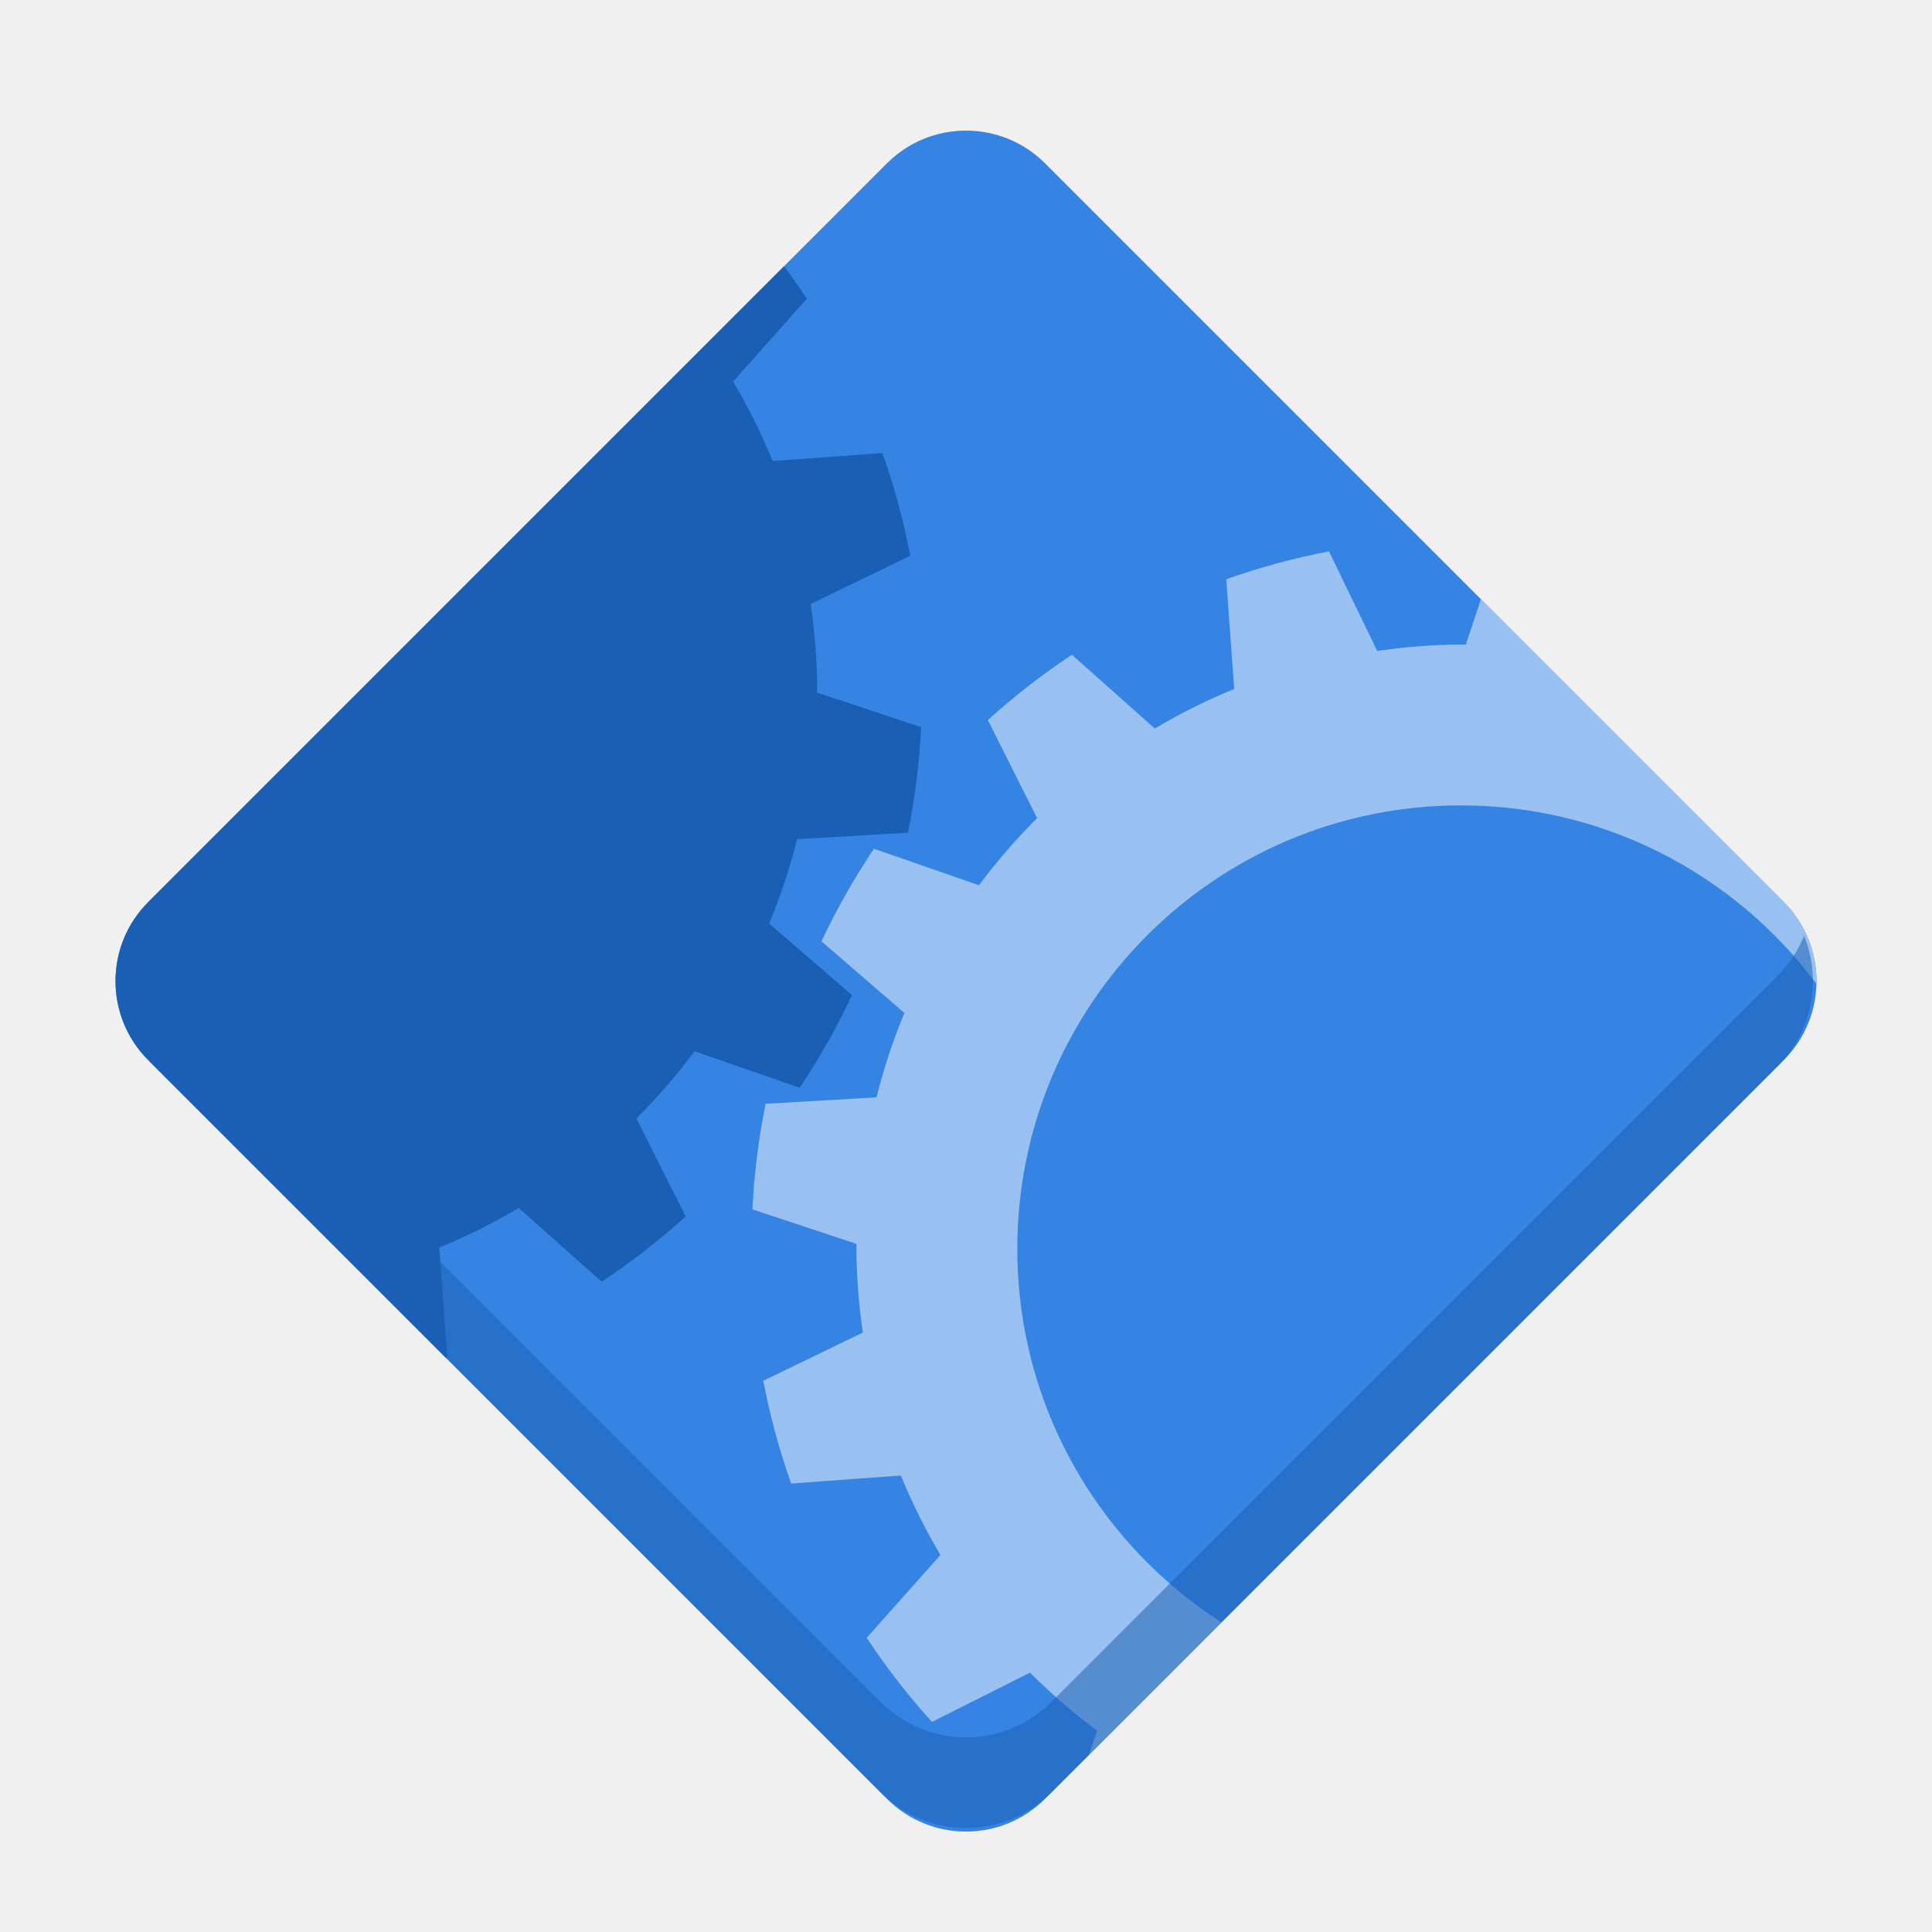
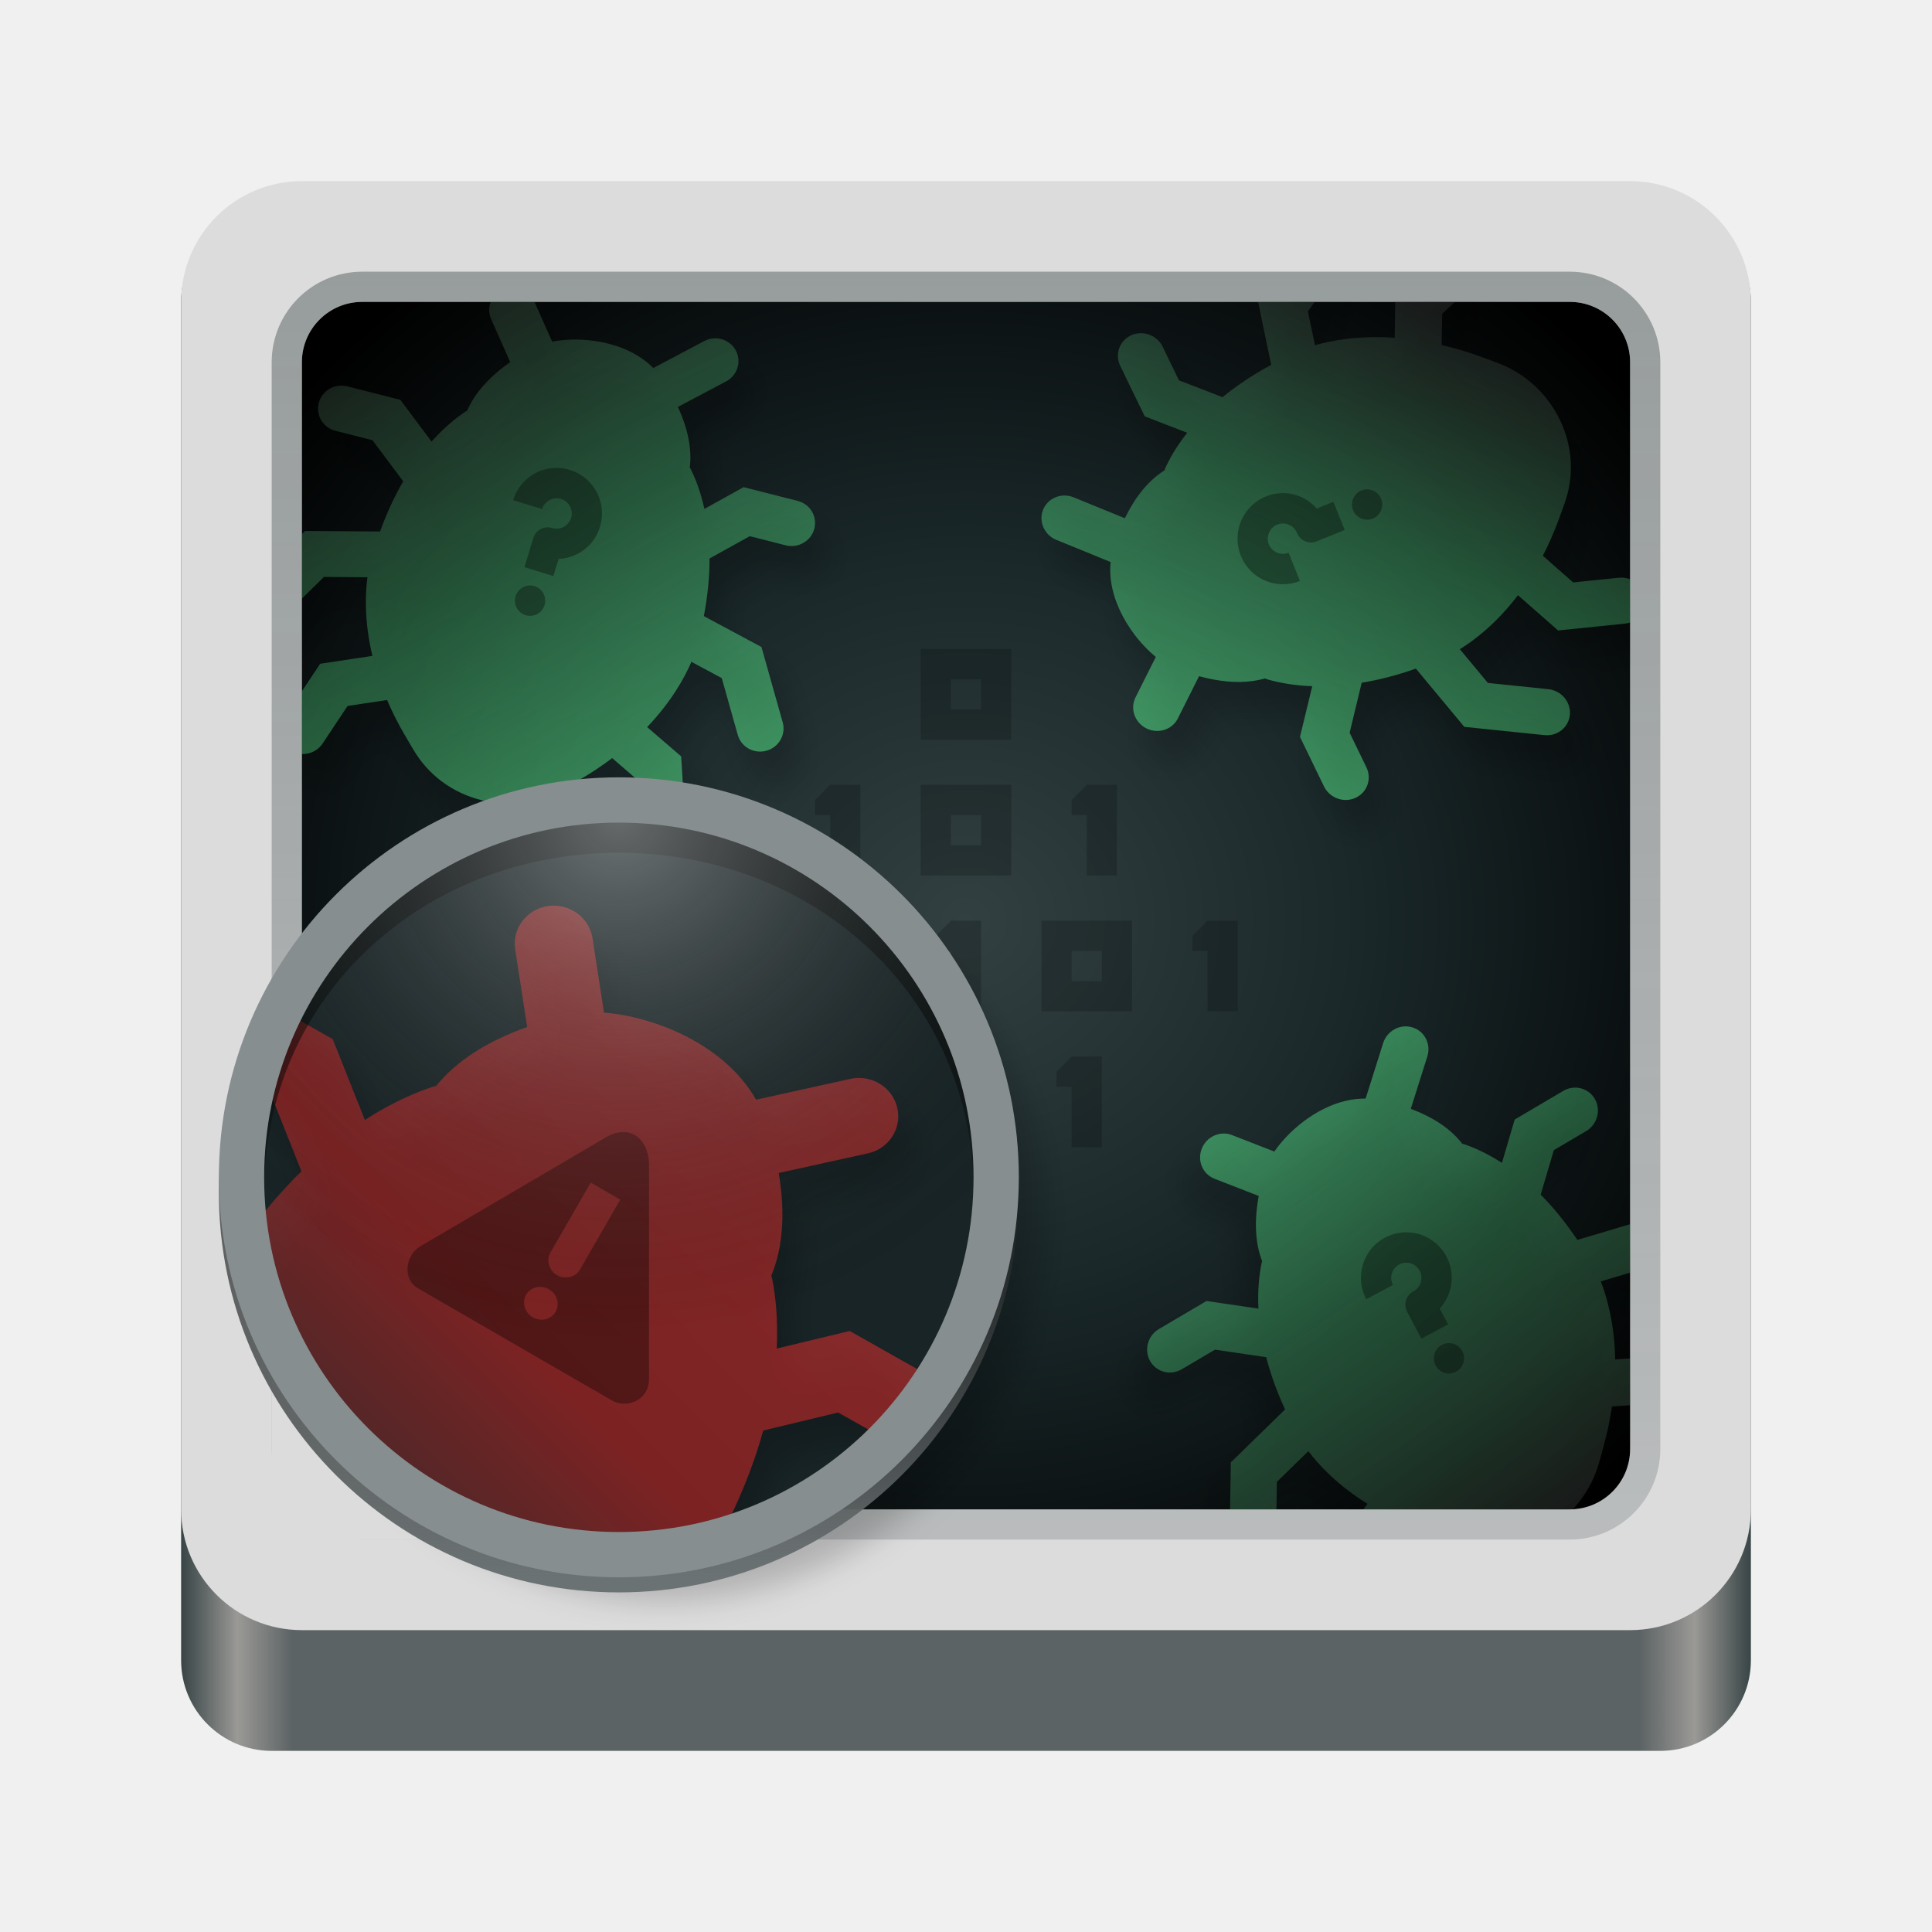
- <svg xmlns="http://www.w3.org/2000/svg" width="33.75mm" height="33.75mm" viewBox="0 0 33.75 33.75" version="1.1" id="svg974">
-   <defs id="defs968">
-     <clipPath clipPathUnits="userSpaceOnUse" id="clipPath18689">
-       <rect clip-path="none" transform="rotate(45)" ry="32" rx="32" y="123.999" x="486.037" height="362.943" width="362.943" id="rect18691" style="display:inline;opacity:1;vector-effect:none;fill:#4a86cf;fill-opacity:1;stroke:none;stroke-width:26.067;stroke-linecap:butt;stroke-linejoin:miter;stroke-miterlimit:4;stroke-dasharray:none;stroke-dashoffset:0;stroke-opacity:1;marker:none;marker-start:none;marker-mid:none;marker-end:none;paint-order:normal;enable-background:new" />
-     </clipPath>
-     <clipPath clipPathUnits="userSpaceOnUse" id="clipPath18689-3">
-       <rect clip-path="none" transform="rotate(45)" ry="32" rx="32" y="123.999" x="486.037" height="362.943" width="362.943" id="rect18691-6" style="display:inline;opacity:1;vector-effect:none;fill:#4a86cf;fill-opacity:1;stroke:none;stroke-width:26.067;stroke-linecap:butt;stroke-linejoin:miter;stroke-miterlimit:4;stroke-dasharray:none;stroke-dashoffset:0;stroke-opacity:1;marker:none;marker-start:none;marker-mid:none;marker-end:none;paint-order:normal;enable-background:new" />
-     </clipPath>
-   </defs>
-   <g id="layer1" transform="translate(-61.81982,-103.944)">
-     <g transform="matrix(0.2636723,0,0,0.2636723,61.81982,-529.397)" style="display:inline;stroke-width:0.25;enable-background:new" id="g1836">
-       <g transform="matrix(0.25,0,0,0.25,0,2295)" id="g18818" style="stroke-width:0.25">
-         <g style="stroke-width:0.27" transform="matrix(0.9260519,0,0,0.9260519,18.93073,50.87633)" id="g18590">
-           <g style="stroke-width:0.27" id="g18681" clip-path="url(#clipPath18689-3)">
-             <rect style="opacity:1;vector-effect:none;fill:#3584e4;fill-opacity:1;stroke:none;stroke-width:8.221;stroke-linecap:butt;stroke-linejoin:miter;stroke-miterlimit:4;stroke-dasharray:none;stroke-dashoffset:0;stroke-opacity:1;marker:none;marker-start:none;marker-mid:none;marker-end:none;paint-order:normal" id="rect18571" width="424" height="424" x="458.337" y="90.642" rx="10.092" ry="10.092" transform="matrix(0.6052817,0.6052817,-0.6052817,0.6052817,33.44063,99.07363)" clip-path="none" />
-             <circle style="opacity:1;vector-effect:none;fill:#f66151;fill-opacity:1;stroke:none;stroke-width:7.037;stroke-linecap:butt;stroke-linejoin:miter;stroke-miterlimit:4;stroke-dasharray:none;stroke-dashoffset:0;stroke-opacity:1;marker:none;marker-start:none;marker-mid:none;marker-end:none;paint-order:normal" id="path18706" cx="0" cy="0" r="0" transform="translate(0,-212)" />
-             <circle style="opacity:1;vector-effect:none;fill:#f66151;fill-opacity:1;stroke:none;stroke-width:7.037;stroke-linecap:butt;stroke-linejoin:miter;stroke-miterlimit:4;stroke-dasharray:none;stroke-dashoffset:0;stroke-opacity:1;marker:none;marker-start:none;marker-mid:none;marker-end:none;paint-order:normal" id="path18708" cx="0" cy="0" r="0" transform="translate(0,-212)" />
-             <path style="display:inline;opacity:1;vector-effect:none;fill:#98c1f1;fill-opacity:1;stroke:none;stroke-width:7.037;stroke-linecap:butt;stroke-linejoin:miter;stroke-miterlimit:4;stroke-dasharray:none;stroke-dashoffset:0;stroke-opacity:1;marker:none;marker-start:none;marker-mid:none;marker-end:none;paint-order:normal;enable-background:new" d="m 408.92,561.918 -9.886,29.829 a 172.971,172.971 0 0 0 -1.427,-0.071 172.971,172.971 0 0 0 -23.929,1.852 l -13.801,-28.501 a 203.293,203.293 0 0 0 -29.401,7.972 l 2.286,31.405 a 172.971,172.971 0 0 0 -22.732,11.319 l -23.718,-21.103 a 203.293,203.293 0 0 0 -24.059,18.674 l 14.099,28.073 a 172.971,172.971 0 0 0 -16.636,19.211 l -30.058,-10.448 a 203.293,203.293 0 0 0 -15.017,26.488 l 23.73,20.507 a 172.971,172.971 0 0 0 -7.985,24.143 l -31.73,1.849 a 203.293,203.293 0 0 0 -3.778,30.217 l 29.829,9.886 a 172.971,172.971 0 0 0 -0.071,1.427 172.971,172.971 0 0 0 1.852,23.929 l -28.501,13.801 a 203.293,203.293 0 0 0 7.972,29.401 l 31.405,-2.286 a 172.971,172.971 0 0 0 11.319,22.732 l -21.103,23.718 a 203.293,203.293 0 0 0 18.674,24.059 l 28.073,-14.099 a 172.971,172.971 0 0 0 19.211,16.636 l -10.448,30.058 a 203.293,203.293 0 0 0 26.488,15.017 l 20.507,-23.73 a 172.971,172.971 0 0 0 24.143,7.985 l 1.849,31.73 a 203.293,203.293 0 0 0 30.217,3.778 l 9.886,-29.829 a 172.971,172.971 0 0 0 1.427,0.071 172.971,172.971 0 0 0 23.929,-1.852 l 13.801,28.501 a 203.293,203.293 0 0 0 29.401,-7.972 l -2.286,-31.405 a 172.971,172.971 0 0 0 22.732,-11.319 l 23.718,21.103 A 203.293,203.293 0 0 0 532.96,916 l -14.099,-28.073 a 172.971,172.971 0 0 0 16.636,-19.211 l 30.058,10.448 a 203.293,203.293 0 0 0 15.017,-26.488 l -23.73,-20.507 a 172.971,172.971 0 0 0 7.985,-24.143 l 31.73,-1.849 a 203.293,203.293 0 0 0 3.778,-30.217 l -29.829,-9.886 a 172.971,172.971 0 0 0 0.071,-1.427 172.971,172.971 0 0 0 -1.852,-23.929 l 28.501,-13.801 a 203.293,203.293 0 0 0 -7.972,-29.401 l -31.405,2.286 a 172.971,172.971 0 0 0 -11.319,-22.732 l 21.103,-23.718 a 203.293,203.293 0 0 0 -18.674,-24.059 l -28.073,14.099 a 172.971,172.971 0 0 0 -19.211,-16.636 l 10.448,-30.058 A 203.293,203.293 0 0 0 485.636,581.681 l -20.507,23.73 a 172.971,172.971 0 0 0 -24.143,-7.985 l -1.849,-31.73 a 203.293,203.293 0 0 0 -30.217,-3.778 z M 397.607,637.722 A 126.926,126.926 0 0 1 524.532,764.647 126.926,126.926 0 0 1 397.607,891.572 126.926,126.926 0 0 1 270.682,764.647 126.926,126.926 0 0 1 397.607,637.722 Z" id="path18717-4" />
-             <path id="path18758" d="m 51.748,401.284 -9.886,29.829 c -0.476,-0.026 -0.951,-0.05 -1.427,-0.071 -8.01,0.062 -16.005,0.681 -23.929,1.852 L 2.706,404.392 c -9.986,1.918 -19.814,4.583 -29.401,7.972 l 2.286,31.405 c -7.844,3.211 -15.442,6.994 -22.732,11.319 l -23.718,-21.103 c -8.475,5.614 -16.518,11.857 -24.059,18.674 l 14.099,28.073 c -6.009,5.987 -11.569,12.408 -16.636,19.211 l -30.058,-10.448 c -5.661,8.442 -10.68,17.296 -15.017,26.488 l 23.73,20.507 c -3.25,7.841 -5.919,15.91 -7.985,24.143 l -31.73,1.849 c -2.013,9.964 -3.276,20.064 -3.778,30.217 l 29.829,9.886 c -0.026,0.476 -0.05,0.951 -0.071,1.427 0.062,8.01 0.681,16.005 1.852,23.929 l -28.501,13.801 c 1.918,9.986 4.583,19.814 7.972,29.401 l 31.405,-2.286 c 3.211,7.844 6.994,15.442 11.319,22.732 l -21.103,23.718 c 5.614,8.475 11.857,16.518 18.674,24.059 l 28.073,-14.099 c 5.987,6.009 12.408,11.569 19.211,16.636 l -10.448,30.058 c 8.442,5.661 17.296,10.68 26.488,15.017 l 20.507,-23.73 c 7.841,3.25 15.91,5.919 24.143,7.985 l 1.849,31.73 c 9.964,2.013 20.064,3.276 30.217,3.778 l 9.886,-29.829 c 0.476,0.026 0.951,0.05 1.427,0.071 8.01,-0.062 16.005,-0.681 23.929,-1.852 l 13.801,28.501 c 9.986,-1.918 19.814,-4.583 29.401,-7.972 l -2.286,-31.405 c 7.844,-3.211 15.442,-6.994 22.732,-11.319 l 23.718,21.103 c 8.475,-5.614 16.518,-11.857 24.059,-18.674 l -14.099,-28.073 c 6.009,-5.987 11.569,-12.408 16.636,-19.211 l 30.058,10.448 c 5.661,-8.442 10.68,-17.296 15.017,-26.488 l -23.73,-20.507 c 3.25,-7.841 5.919,-15.91 7.985,-24.143 l 31.73,-1.849 c 2.013,-9.964 3.276,-20.064 3.778,-30.217 l -29.829,-9.886 c 0.026,-0.476 0.05,-0.951 0.071,-1.427 -0.062,-8.01 -0.681,-16.005 -1.852,-23.929 l 28.501,-13.801 c -1.918,-9.986 -4.583,-19.814 -7.972,-29.401 l -31.405,2.286 c -3.211,-7.844 -6.994,-15.442 -11.319,-22.732 l 21.103,-23.718 c -5.614,-8.475 -11.857,-16.518 -18.674,-24.059 l -28.073,14.099 c -5.987,-6.009 -12.408,-11.569 -19.211,-16.636 l 10.448,-30.058 c -8.442,-5.661 -17.296,-10.68 -26.488,-15.017 l -20.507,23.73 c -7.841,-3.25 -15.91,-5.919 -24.143,-7.985 l -1.849,-31.73 c -9.964,-2.013 -20.064,-3.276 -30.217,-3.778 z" style="display:inline;opacity:1;vector-effect:none;fill:#1a5fb4;fill-opacity:1;stroke:none;stroke-width:7.037;stroke-linecap:butt;stroke-linejoin:miter;stroke-miterlimit:4;stroke-dasharray:none;stroke-dashoffset:0;stroke-opacity:1;marker:none;marker-start:none;marker-mid:none;marker-end:none;paint-order:normal;enable-background:new" />
-           </g>
-         </g>
-         <path style="display:inline;opacity:0.534;vector-effect:none;fill:#1a5fb4;fill-opacity:1;stroke:none;stroke-width:1.629;stroke-linecap:butt;stroke-linejoin:miter;stroke-miterlimit:4;stroke-dasharray:none;stroke-dashoffset:0;stroke-opacity:1;marker:none;marker-start:none;marker-mid:none;marker-end:none;paint-order:normal;enable-background:new" clip-path="none" d="m 8.477,2676 c -1.171,2.887 -0.583,6.308 1.766,8.656 l 48.102,48.102 c 3.134,3.134 8.179,3.134 11.312,0 l 48.102,-48.102 c 2.348,-2.348 2.937,-5.77 1.766,-8.656 -0.392,0.966 -0.98,1.871 -1.766,2.656 l -48.102,48.102 c -3.134,3.134 -8.179,3.134 -11.312,0 L 10.242,2678.656 C 9.457,2677.871 8.868,2676.965 8.477,2676 Z" transform="matrix(4,0,0,4,0,-10028)" id="rect18571-6" />
-       </g>
-       <rect y="2402" x="-1.5000001e-06" height="128" width="128" id="rect9125-7-2" style="display:inline;opacity:1;vector-effect:none;fill:none;fill-opacity:1;stroke:none;stroke-width:1.25;stroke-linecap:butt;stroke-linejoin:miter;stroke-miterlimit:4;stroke-dasharray:none;stroke-dashoffset:0;stroke-opacity:1;marker:none;marker-start:none;marker-mid:none;marker-end:none;paint-order:normal;enable-background:new" />
+ <svg xmlns="http://www.w3.org/2000/svg" viewBox="0 0 128 128" fill="none" version="1.0" height="128" width="128">
+   <path d="M110 14H18C14.686 14 12 16.686 12 20V110C12 113.314 14.686 116 18 116H110C113.314 116 116 113.314 116 110V20C116 16.686 113.314 14 110 14Z" fill="url(#a)" />
+   <path d="M108 12H20C15.582 12 12 15.582 12 20V100C12 104.418 15.582 108 20 108H108C112.418 108 116 104.418 116 100V20C116 15.582 112.418 12 108 12Z" fill="#dcdcdc" />
+   <path d="M104 20H24C21.791 20 20 21.791 20 24V96C20 98.209 21.791 100 24 100H104C106.209 100 108 98.209 108 96V24C108 21.791 106.209 20 104 20Z" fill="url(#b)" />
+   <path d="M104 19C106.761 19 109 21.239 109 24V96C109 98.761 106.761 101 104 101H24C21.239 101 19 98.761 19 96V24C19 21.239 21.239 19 24 19H104Z" stroke="url(#c)" stroke-linecap="square" stroke-linejoin="round" stroke-miterlimit="16" stroke-width="2" stroke-opacity="0.42" />
+   <mask id="d" height="80" width="88" x="20" y="20" style="mask-type:luminance" maskUnits="userSpaceOnUse">
+     <path d="M103.8 20H24.2C21.88 20 20 21.88 20 24.2V95.8C20 98.12 21.88 100 24.2 100H103.8C106.12 100 108 98.12 108 95.8V24.2C108 21.88 106.12 20 103.8 20Z" fill="#ffffff" />
+   </mask>
+   <g mask="url(#d)">
+     <g fill="#000000" opacity="0.2">
+       <path d="M73 70V76H71V72H70V71L71 70H73ZM65 61V67H63V63H62V62L63 61H65Z" />
+       <path d="M75 67H69V61H75V67ZM71 65H73V63H71V65Z" fill-rule="evenodd" clip-rule="evenodd" />
+       <path d="M82 61V67H80V63H79V62L80 61H82ZM57 52V58H55V54H54V53L55 52H57Z" />
+       <path d="M67 58H61V52H67V58ZM63 56H65V54H63V56Z" fill-rule="evenodd" clip-rule="evenodd" />
+       <path d="M74 52V58H72V54H71V53L72 52H74Z" />
+       <path d="M67 49H61V43H67V49ZM63 47H65V45H63V47Z" fill-rule="evenodd" clip-rule="evenodd" />
+     </g>
+     <g filter="url(#e)" opacity="0.2">
+       <path d="M90.637 71.108C90.895 70.289 91.762 69.82 92.571 70.065C93.38 70.309 93.826 71.172 93.565 71.992L92.468 75.464C93.991 76.034 95.132 76.808 95.877 77.776C95.911 77.786 95.949 77.79 95.984 77.802C96.639 78.019 97.516 78.407 98.507 79.043L99.353 76.17L102.574 74.273C103.313 73.838 104.252 74.082 104.668 74.818C105.085 75.555 104.823 76.505 104.083 76.941L101.945 78.2L101.075 81.149C101.874 81.955 102.695 82.945 103.504 84.147L107.693 82.898L112.237 85.466C112.969 85.881 113.218 86.823 112.792 87.572C112.649 87.822 112.449 88.018 112.218 88.154C111.759 88.424 111.179 88.453 110.688 88.176L107.262 86.239L105.056 86.897C105.464 87.94 105.967 89.697 106.008 92.069L108.999 91.856L112.204 94.715C112.833 95.274 112.881 96.253 112.311 96.9C112.198 97.028 112.067 97.135 111.926 97.218C111.365 97.548 110.643 97.503 110.139 97.053L107.878 95.038L105.798 95.185C105.674 96.021 105.495 96.902 105.239 97.832L104.961 98.843C104.436 100.749 103.211 102.35 101.509 103.352C99.81 104.352 97.838 104.635 95.959 104.145L94.96 103.885C94.016 103.639 93.156 103.348 92.369 103.029L90.77 105.171L91.34 108.124C91.471 108.793 91.148 109.455 90.587 109.786C90.447 109.868 90.291 109.93 90.125 109.965C89.291 110.145 88.483 109.614 88.323 108.779L87.488 104.464L89.604 101.632C87.571 100.372 86.334 99.01 85.683 98.143L83.598 100.175L83.531 104.17C83.52 104.742 83.205 105.239 82.745 105.51C82.515 105.646 82.25 105.726 81.966 105.726C81.116 105.729 80.441 105.038 80.455 104.184L80.546 98.886L84.14 95.38C83.563 94.134 83.165 92.98 82.888 91.917L79.499 91.418L77.293 92.718C76.554 93.153 75.615 92.91 75.198 92.173C74.781 91.437 75.044 90.486 75.783 90.051L78.935 88.194L82.375 88.7C82.312 87.43 82.433 86.415 82.581 85.697C82.589 85.651 82.609 85.607 82.621 85.562C82.156 84.352 82.088 82.91 82.394 81.236L79.466 80.096C78.679 79.79 78.303 78.895 78.622 78.096C78.942 77.297 79.839 76.895 80.626 77.203L83.428 78.293C84.534 76.685 86.889 74.76 89.476 74.783L90.637 71.108Z" fill="#000000" />
+     </g>
+     <path d="M91.637 69.108C91.895 68.289 92.762 67.82 93.571 68.065C94.38 68.309 94.826 69.172 94.565 69.992L93.468 73.464C94.991 74.034 96.132 74.808 96.877 75.776C96.911 75.786 96.949 75.79 96.984 75.802C97.639 76.019 98.516 76.407 99.507 77.043L100.353 74.17L103.574 72.273C104.313 71.838 105.252 72.082 105.668 72.818C106.085 73.555 105.823 74.505 105.083 74.941L102.945 76.2L102.075 79.149C102.874 79.955 103.695 80.945 104.504 82.147L108.693 80.898L113.237 83.466C113.969 83.881 114.218 84.823 113.792 85.572C113.649 85.822 113.449 86.018 113.218 86.154C112.759 86.424 112.179 86.453 111.688 86.176L108.262 84.239L106.056 84.897C106.464 85.94 106.967 87.697 107.008 90.069L109.999 89.856L113.204 92.715C113.833 93.274 113.881 94.253 113.311 94.9C113.198 95.028 113.067 95.135 112.926 95.218C112.365 95.548 111.643 95.503 111.139 95.053L108.878 93.038L106.798 93.185C106.674 94.021 106.495 94.902 106.239 95.832L105.961 96.843C105.436 98.749 104.211 100.35 102.509 101.352C100.81 102.352 98.838 102.635 96.959 102.145L95.96 101.885C95.016 101.639 94.156 101.348 93.369 101.029L91.77 103.171L92.34 106.124C92.471 106.793 92.148 107.455 91.587 107.786C91.447 107.868 91.291 107.93 91.125 107.965C90.291 108.145 89.483 107.614 89.323 106.779L88.488 102.464L90.604 99.632C88.571 98.372 87.334 97.01 86.683 96.143L84.598 98.175L84.531 102.17C84.52 102.742 84.205 103.239 83.745 103.51C83.515 103.646 83.25 103.726 82.966 103.726C82.116 103.729 81.441 103.038 81.455 102.184L81.546 96.886L85.14 93.38C84.563 92.134 84.165 90.98 83.888 89.917L80.499 89.418L78.293 90.718C77.554 91.153 76.615 90.91 76.198 90.173C75.781 89.437 76.044 88.486 76.783 88.051L79.935 86.194L83.375 86.7C83.312 85.43 83.433 84.415 83.581 83.697C83.589 83.651 83.609 83.607 83.621 83.562C83.156 82.352 83.088 80.91 83.394 79.236L80.466 78.096C79.679 77.79 79.303 76.895 79.622 76.096C79.942 75.297 80.839 74.895 81.626 75.203L84.428 76.293C85.534 74.685 87.889 72.76 90.476 72.783L91.637 69.108Z" fill="url(#f)" opacity="0.64" />
+     <g filter="url(#g)" opacity="0.2">
+       <path d="M87.314 17.647C87.795 16.958 88.764 16.793 89.479 17.279C89.717 17.442 89.897 17.657 90.013 17.897C90.245 18.375 90.222 18.951 89.901 19.413L87.653 22.634L88.12 24.874C89.204 24.56 91.015 24.214 93.402 24.379L93.45 21.402L96.605 18.479C97.222 17.905 98.21 17.943 98.81 18.562C98.929 18.685 99.024 18.824 99.095 18.97C99.378 19.554 99.269 20.264 98.773 20.724L96.549 22.787L96.513 24.856C97.342 25.051 98.213 25.305 99.125 25.639L100.116 26C101.985 26.685 103.485 28.036 104.342 29.805C105.199 31.573 105.309 33.548 104.652 35.364L104.303 36.329C103.973 37.242 103.605 38.067 103.216 38.819L105.227 40.586L108.244 40.277C108.928 40.206 109.565 40.583 109.848 41.166C109.918 41.311 109.967 41.471 109.988 41.638C110.095 42.479 109.491 43.232 108.637 43.319L104.228 43.77L101.569 41.433C100.124 43.335 98.646 44.441 97.718 45.01L99.577 47.247L103.585 47.66C104.158 47.72 104.631 48.075 104.863 48.553C104.978 48.792 105.035 49.062 105.01 49.342C104.938 50.183 104.186 50.792 103.328 50.704L98.013 50.155L94.806 46.297C93.503 46.759 92.308 47.053 91.216 47.234L90.417 50.545L91.529 52.839C91.902 53.608 91.575 54.514 90.797 54.864C90.021 55.212 89.089 54.87 88.716 54.101L87.127 50.823L87.939 47.464C86.658 47.417 85.648 47.21 84.939 47.001C84.894 46.989 84.851 46.965 84.807 46.949C83.55 47.305 82.095 47.247 80.44 46.799L79.038 49.596C78.661 50.349 77.728 50.643 76.953 50.259C76.179 49.873 75.854 48.952 76.233 48.2L77.574 45.523C76.056 44.289 74.328 41.792 74.579 39.235L70.987 37.769C70.188 37.443 69.792 36.545 70.11 35.766C70.426 34.986 71.333 34.621 72.134 34.95L75.526 36.335C76.233 34.878 77.112 33.816 78.15 33.163C78.163 33.131 78.17 33.093 78.184 33.06C78.46 32.43 78.927 31.596 79.654 30.671L76.841 29.585L75.217 26.235C74.845 25.466 75.173 24.56 75.949 24.212C76.727 23.863 77.658 24.205 78.031 24.974L79.108 27.197L81.995 28.313C82.875 27.593 83.941 26.866 85.22 26.17L84.335 21.918L87.314 17.647Z" fill="#000000" />
+     </g>
+     <path d="M86.314 15.647C86.795 14.958 87.764 14.793 88.479 15.279C88.717 15.442 88.897 15.658 89.013 15.897C89.245 16.375 89.222 16.951 88.901 17.413L86.653 20.634L87.12 22.874C88.204 22.56 90.015 22.214 92.402 22.379L92.45 19.402L95.605 16.479C96.222 15.905 97.21 15.943 97.81 16.562C97.929 16.685 98.024 16.824 98.095 16.97C98.378 17.554 98.269 18.264 97.773 18.724L95.549 20.787L95.513 22.856C96.342 23.051 97.213 23.305 98.125 23.639L99.116 24C100.985 24.685 102.485 26.036 103.342 27.805C104.199 29.573 104.309 31.548 103.652 33.364L103.303 34.329C102.973 35.242 102.605 36.067 102.216 36.819L104.227 38.586L107.244 38.277C107.928 38.206 108.565 38.583 108.848 39.166C108.918 39.311 108.967 39.471 108.988 39.638C109.095 40.479 108.491 41.232 107.637 41.319L103.228 41.77L100.569 39.433C99.124 41.335 97.646 42.441 96.718 43.01L98.577 45.247L102.585 45.66C103.158 45.72 103.631 46.075 103.863 46.553C103.978 46.792 104.035 47.062 104.01 47.342C103.938 48.183 103.186 48.792 102.328 48.704L97.013 48.155L93.806 44.297C92.503 44.759 91.308 45.053 90.216 45.234L89.417 48.545L90.529 50.839C90.902 51.608 90.575 52.514 89.797 52.864C89.021 53.212 88.089 52.87 87.716 52.101L86.127 48.823L86.939 45.464C85.658 45.417 84.648 45.21 83.939 45.001C83.894 44.989 83.851 44.965 83.807 44.949C82.55 45.305 81.095 45.247 79.44 44.799L78.038 47.596C77.661 48.349 76.728 48.643 75.953 48.259C75.179 47.873 74.854 46.952 75.233 46.2L76.574 43.523C75.056 42.289 73.328 39.792 73.579 37.235L69.987 35.769C69.188 35.443 68.792 34.545 69.11 33.766C69.426 32.986 70.333 32.621 71.134 32.95L74.526 34.335C75.233 32.878 76.112 31.816 77.15 31.163C77.163 31.131 77.17 31.093 77.184 31.06C77.46 30.43 77.927 29.596 78.654 28.671L75.841 27.585L74.217 24.235C73.845 23.466 74.173 22.56 74.949 22.212C75.727 21.863 76.658 22.205 77.031 22.974L78.108 25.197L80.995 26.313C81.875 25.593 82.941 24.866 84.22 24.17L83.335 19.918L86.314 15.647Z" fill="url(#h)" opacity="0.64" />
+     <g filter="url(#i)" opacity="0.2">
+       <path d="M34.337 21.131C35.117 20.791 36.029 21.134 36.368 21.903L37.58 24.634C39.479 24.271 42.477 24.558 44.282 26.384L47.658 24.598C48.41 24.2 49.347 24.474 49.745 25.214C50.145 25.952 49.857 26.875 49.102 27.272L45.913 28.959C46.587 30.428 46.851 31.773 46.7 32.979C46.718 33.01 46.742 33.039 46.759 33.071C47.068 33.683 47.415 34.572 47.669 35.715L50.266 34.275L53.853 35.187C54.677 35.397 55.167 36.226 54.948 37.038C54.728 37.851 53.881 38.339 53.058 38.13L50.676 37.523L48.01 39C48.011 40.129 47.899 41.403 47.632 42.818L51.449 44.867L52.857 49.861C53.084 50.667 52.602 51.507 51.781 51.738C51.507 51.814 51.23 51.814 50.973 51.748C50.461 51.618 50.033 51.232 49.88 50.694L48.819 46.927L46.808 45.848C46.369 46.871 45.499 48.466 43.875 50.171L46.129 52.113L46.393 56.377C46.446 57.212 45.799 57.937 44.948 57.996C44.779 58.008 44.611 57.992 44.455 57.952C43.83 57.793 43.354 57.255 43.312 56.585L43.124 53.578L41.558 52.226C40.889 52.731 40.149 53.229 39.322 53.707L38.421 54.227C36.725 55.207 34.747 55.481 32.852 55C30.959 54.518 29.375 53.338 28.394 51.677L27.873 50.795C27.38 49.96 26.977 49.153 26.645 48.377L24.028 48.772L22.374 51.259C21.999 51.824 21.311 52.066 20.686 51.907C20.53 51.867 20.377 51.801 20.236 51.71C19.524 51.253 19.325 50.313 19.794 49.611L22.211 45.976L25.673 45.454C25.12 43.141 25.198 41.313 25.343 40.245L22.461 40.223L19.632 43C19.226 43.397 18.657 43.527 18.146 43.397C17.889 43.332 17.646 43.203 17.447 43.005C16.846 42.412 16.852 41.451 17.457 40.857L21.212 37.176L26.181 37.213C26.643 35.928 27.167 34.832 27.713 33.888L25.675 31.163L23.218 30.54C22.394 30.33 21.904 29.502 22.123 28.688C22.343 27.876 23.189 27.387 24.012 27.596L27.524 28.49L29.592 31.255C30.432 30.313 31.223 29.68 31.828 29.276C31.866 29.249 31.911 29.232 31.95 29.209C32.466 28.027 33.422 26.96 34.803 25.991L33.537 23.137C33.196 22.37 33.555 21.474 34.337 21.131Z" fill="#000000" />
+     </g>
+     <path d="M33.337 19.131C34.117 18.791 35.029 19.134 35.368 19.903L36.58 22.634C38.479 22.271 41.477 22.558 43.282 24.384L46.658 22.598C47.41 22.2 48.347 22.474 48.745 23.214C49.145 23.952 48.857 24.875 48.102 25.272L44.913 26.959C45.587 28.428 45.851 29.773 45.7 30.979C45.718 31.009 45.742 31.039 45.759 31.071C46.068 31.683 46.415 32.572 46.669 33.715L49.266 32.275L52.853 33.187C53.677 33.397 54.167 34.226 53.948 35.038C53.728 35.851 52.881 36.339 52.058 36.13L49.676 35.523L47.01 37C47.011 38.129 46.899 39.403 46.632 40.818L50.449 42.867L51.857 47.861C52.084 48.667 51.602 49.507 50.781 49.738C50.507 49.814 50.23 49.814 49.973 49.748C49.461 49.618 49.033 49.232 48.88 48.694L47.819 44.927L45.808 43.848C45.369 44.871 44.499 46.466 42.875 48.171L45.129 50.113L45.393 54.377C45.446 55.212 44.799 55.937 43.948 55.996C43.779 56.008 43.611 55.992 43.455 55.952C42.83 55.793 42.354 55.255 42.312 54.585L42.124 51.578L40.558 50.226C39.889 50.731 39.149 51.229 38.322 51.707L37.421 52.227C35.725 53.207 33.747 53.481 31.852 53C29.959 52.518 28.375 51.338 27.394 49.677L26.873 48.795C26.38 47.96 25.977 47.153 25.645 46.377L23.028 46.772L21.374 49.259C20.999 49.824 20.311 50.066 19.686 49.907C19.53 49.867 19.377 49.801 19.236 49.71C18.524 49.253 18.325 48.313 18.794 47.611L21.211 43.976L24.673 43.454C24.12 41.141 24.198 39.313 24.343 38.245L21.461 38.223L18.632 41C18.226 41.397 17.657 41.527 17.146 41.397C16.889 41.332 16.646 41.203 16.447 41.005C15.847 40.412 15.852 39.451 16.457 38.857L20.212 35.176L25.181 35.213C25.643 33.928 26.167 32.832 26.713 31.888L24.675 29.163L22.218 28.54C21.394 28.33 20.904 27.502 21.123 26.688C21.343 25.876 22.189 25.387 23.012 25.596L26.524 26.49L28.592 29.255C29.432 28.313 30.223 27.68 30.828 27.276C30.866 27.249 30.911 27.232 30.95 27.209C31.466 26.027 32.422 24.96 33.803 23.991L32.537 21.137C32.196 20.37 32.555 19.474 33.337 19.131Z" fill="url(#j)" opacity="0.64" />
+     <g fill="#000000" opacity="0.35">
+       <path d="M95.527 89.105C95.761 88.98 96.036 88.953 96.29 89.031 96.545 89.109 96.758 89.285 96.883 89.521 97.008 89.756 97.034 90.032 96.956 90.288 96.879 90.543 96.702 90.757 96.468 90.882 96.233 91.008 95.958 91.034 95.704 90.956 95.45 90.878 95.236 90.702 95.111 90.467 94.987 90.231 94.96 89.955 95.038 89.7 95.116 89.445 95.292 89.23 95.527 89.105ZM91.897 81.928C92.559 81.618 93.326 81.551 94.052 81.774 95.213 82.13 96.051 83.159 96.167 84.372 96.25 85.237 95.95 86.075 95.386 86.695L95.941 87.744 94.17 88.688 93.228 86.911C93.104 86.675 93.077 86.4 93.155 86.144 93.233 85.889 93.409 85.675 93.643 85.55 94.004 85.357 94.209 84.973 94.17 84.565 94.131 84.157 93.856 83.819 93.465 83.699 93.075 83.579 92.659 83.705 92.399 84.021 92.139 84.337 92.095 84.772 92.287 85.134L90.517 86.078C89.947 85.003 90.079 83.681 90.851 82.74 91.14 82.388 91.5 82.115 91.897 81.928ZM34.647 38.906C34.882 38.781 35.157 38.754 35.411 38.832 35.665 38.911 35.879 39.087 36.004 39.323 36.128 39.559 36.155 39.835 36.077 40.09 35.999 40.345 35.823 40.558 35.588 40.683 35.354 40.809 35.079 40.836 34.825 40.758 34.57 40.68 34.357 40.503 34.232 40.268 34.107 40.032 34.081 39.756 34.159 39.501 34.236 39.246 34.413 39.032 34.647 38.906ZM85.185 32.675C85.988 32.726 86.722 33.103 87.243 33.692L88.34 33.247 89.092 35.114 87.232 35.868C86.986 35.968 86.709 35.966 86.465 35.862 86.22 35.758 86.027 35.56 85.927 35.312 85.774 34.932 85.414 34.686 85.005 34.682 84.597 34.679 84.234 34.918 84.074 35.296 83.915 35.673 83.996 36.102 84.282 36.395 84.568 36.687 84.994 36.776 85.373 36.623L86.124 38.488C84.998 38.945 83.702 38.675 82.851 37.806 82.532 37.48 82.299 37.092 82.156 36.676 81.917 35.982 81.932 35.21 82.228 34.509 82.703 33.388 83.81 32.658 85.024 32.669L85.185 32.675ZM36.588 31.014C37.041 30.97 37.488 31.032 37.9 31.182 38.587 31.432 39.177 31.93 39.533 32.602 40.102 33.678 39.97 35 39.198 35.941 38.648 36.611 37.845 36.991 37.009 37.029L36.663 38.164 34.745 37.575 35.332 35.651C35.41 35.395 35.585 35.181 35.82 35.056 36.054 34.931 36.329 34.904 36.583 34.982 36.974 35.102 37.391 34.976 37.651 34.66 37.91 34.343 37.954 33.909 37.762 33.547 37.571 33.185 37.187 32.979 36.78 33.018 36.374 33.058 36.038 33.333 35.918 33.725L34 33.137C34.355 31.972 35.38 31.131 36.588 31.014ZM90.199 32.493C90.446 32.393 90.722 32.396 90.967 32.5 91.212 32.604 91.405 32.802 91.505 33.05 91.604 33.297 91.602 33.575 91.498 33.82 91.394 34.066 91.197 34.26 90.951 34.36 90.704 34.46 90.428 34.457 90.184 34.353 89.939 34.249 89.745 34.051 89.645 33.804 89.546 33.556 89.548 33.279 89.652 33.033 89.756 32.787 89.953 32.593 90.199 32.493Z" />
    </g>
  </g>
+   <path d="M18 82H38V102H18z" fill="#dcdcdc" />
+   <g filter="url(#k)" opacity="0.2">
+     <path d="M19 81C19 94.807 30.193 106 44 106C57.807 106 69 94.807 69 81C69 67.193 57.807 57 44 57C30.193 57 19 67.193 19 81Z" fill="#000000" />
+   </g>
+   <mask id="l" height="50" width="50" x="16" y="53" style="mask-type:alpha" maskUnits="userSpaceOnUse">
+     <path d="M16 78C16 91.807 27.193 103 41 103C54.807 103 66 91.807 66 78C66 64.193 54.807 53 41 53C27.193 53 16 64.193 16 78Z" fill="#000000" />
+   </mask>
+   <g mask="url(#l)">
+     <path d="M16 78C16 91.807 27.193 103 41 103C54.807 103 66 91.807 66 78C66 64.193 54.807 53 41 53C27.193 53 16 64.193 16 78Z" fill="#182426" />
+     <g filter="url(#m)" opacity="0.2">
+       <path d="M37.309 62.027C38.723 61.825 40.046 62.779 40.257 64.163L41.016 69.086C44.248 69.342 48.974 71.126 51.089 74.858L57.34 73.479C58.732 73.171 60.127 74.027 60.445 75.391C60.767 76.753 59.896 78.107 58.499 78.413L52.593 79.715C53.038 82.372 52.873 84.652 52.099 86.522C52.113 86.579 52.138 86.637 52.151 86.697C52.383 87.817 52.553 89.397 52.46 91.346L57.297 90.18L62.7 93.231C63.94 93.931 64.368 95.479 63.655 96.687C62.941 97.897 61.356 98.306 60.116 97.606L56.529 95.581L51.564 96.776C51.068 98.591 50.327 100.588 49.27 102.745L54.545 107.722L54.624 116.368C54.636 117.763 53.486 118.901 52.056 118.91C51.578 118.912 51.129 118.787 50.743 118.569C49.972 118.134 49.448 117.325 49.439 116.392L49.381 109.871L46.602 107.25C45.441 108.7 43.331 110.878 39.953 112.9L42.743 117.016L41.293 123.984C41.011 125.35 39.642 126.229 38.239 125.948C37.96 125.892 37.697 125.793 37.462 125.659C36.52 125.128 35.986 124.054 36.214 122.957L37.236 118.044L35.297 115.181C33.992 115.696 32.574 116.168 31.024 116.571L29.339 117.011C26.162 117.837 22.842 117.404 19.988 115.793C17.136 114.184 15.093 111.588 14.237 108.485L13.782 106.837C13.351 105.278 13.055 103.804 12.86 102.41L8.451 101.89L4.678 105.155C3.823 105.897 2.602 105.982 1.661 105.45C1.427 105.319 1.208 105.145 1.02 104.936C0.069 103.888 0.161 102.29 1.229 101.367L6.743 96.594L12.574 97.284C12.698 93.323 13.63 90.42 14.335 88.768L9.681 87.46L3.88 90.673C3.049 91.132 2.07 91.091 1.3 90.656C0.913 90.438 0.577 90.123 0.342 89.716C-0.368 88.499 0.064 86.958 1.305 86.271L9.002 82.013L17.029 84.265C18.343 82.405 19.672 80.876 20.971 79.6L18.874 74.323L15.172 72.234C13.932 71.534 13.502 69.987 14.217 68.777C14.929 67.569 16.514 67.158 17.755 67.858L23.044 70.843L25.173 76.198C26.947 75.056 28.507 74.388 29.664 74.005C29.736 73.979 29.816 73.972 29.89 73.953C31.245 72.282 33.263 70.99 35.925 70.042L35.132 64.897C34.919 63.513 35.894 62.232 37.309 62.027Z" fill="#000000" />
+     </g>
+     <path d="M36.309 60.027C37.723 59.825 39.046 60.779 39.257 62.163L40.016 67.086C43.248 67.342 47.974 69.126 50.089 72.858L56.34 71.479C57.732 71.171 59.127 72.027 59.445 73.391C59.767 74.753 58.896 76.107 57.499 76.413L51.593 77.715C52.038 80.372 51.873 82.652 51.099 84.522C51.113 84.579 51.138 84.637 51.151 84.697C51.383 85.817 51.553 87.397 51.46 89.346L56.297 88.18L61.7 91.231C62.94 91.931 63.368 93.479 62.655 94.687C61.941 95.897 60.356 96.306 59.116 95.606L55.529 93.581L50.564 94.776C50.068 96.591 49.327 98.588 48.27 100.745L53.545 105.722L53.624 114.368C53.636 115.763 52.486 116.901 51.056 116.91C50.578 116.912 50.129 116.787 49.743 116.569C48.972 116.134 48.448 115.325 48.439 114.392L48.381 107.871L45.602 105.25C44.441 106.7 42.331 108.878 38.953 110.9L41.743 115.016L40.293 121.984C40.011 123.35 38.642 124.229 37.239 123.947C36.96 123.892 36.697 123.793 36.462 123.659C35.52 123.128 34.986 122.054 35.214 120.957L36.236 116.044L34.297 113.181C32.992 113.696 31.574 114.168 30.024 114.571L28.339 115.011C25.162 115.837 21.842 115.404 18.988 113.793C16.136 112.183 14.093 109.588 13.237 106.485L12.782 104.837C12.351 103.278 12.055 101.804 11.86 100.41L7.451 99.89L3.678 103.155C2.823 103.897 1.602 103.982 0.661 103.45C0.427 103.319 0.208 103.144 0.02 102.936C-0.931 101.888 -0.839 100.29 0.229 99.368L5.743 94.594L11.574 95.284C11.698 91.323 12.63 88.42 13.335 86.768L8.681 85.46L2.88 88.673C2.049 89.132 1.07 89.091 0.3 88.656C-0.087 88.438 -0.423 88.123 -0.658 87.716C-1.368 86.499 -0.936 84.958 0.305 84.271L8.002 80.013L16.029 82.265C17.343 80.405 18.672 78.876 19.971 77.6L17.874 72.323L14.172 70.234C12.932 69.534 12.502 67.987 13.217 66.777C13.929 65.569 15.514 65.158 16.755 65.858L22.044 68.843L24.173 74.198C25.947 73.056 27.507 72.388 28.664 72.005C28.736 71.979 28.816 71.972 28.89 71.953C30.245 70.282 32.263 68.99 34.925 68.042L34.132 62.897C33.919 61.513 34.894 60.232 36.309 60.027Z" fill="url(#n)" opacity="0.5" />
+     <path d="M40.192 75.321C40.949 74.908 41.615 74.91 42.116 75.233C42.617 75.557 42.956 76.198 43 77.022L42.998 91.302C43.033 92.787 41.51 93.344 40.551 92.79L27.687 85.351C26.663 84.76 26.832 83.149 27.872 82.555L40.192 75.321ZM36.368 85.417C35.83 85.106 35.15 85.269 34.855 85.78C34.56 86.291 34.759 86.963 35.297 87.275C35.836 87.586 36.516 87.422 36.81 86.911C37.105 86.4 36.906 85.728 36.368 85.417ZM36.461 82.994C36.171 83.479 36.388 84.189 36.903 84.488C37.419 84.786 38.142 84.619 38.416 84.125L41.094 79.48L39.138 78.349L36.461 82.994Z" fill="#000000" fill-rule="evenodd" clip-rule="evenodd" opacity="0.35" />
+   </g>
+   <path d="M16 79C16 92.807 27.193 104 41 104C54.807 104 66 92.807 66 79C66 65.193 54.807 55 41 55C27.193 55 16 65.193 16 79Z" stroke="url(#o)" stroke-linejoin="round" stroke-width="3" />
+   <circle cx="41" cy="79" r="25" fill="url(#p)" />
+   <path d="M16 78C16 91.807 27.193 103 41 103C54.807 103 66 91.807 66 78C66 64.193 54.807 53 41 53C27.193 53 16 64.193 16 78Z" stroke="#868e90" stroke-linejoin="round" stroke-width="3" />
+   <defs>
+     <linearGradient id="a" x1="12" x2="116" y1="-5" y2="-5" gradientUnits="userSpaceOnUse">
+       <stop stop-color="#384446" />
+       <stop stop-color="#9a9996" offset="0.036" />
+       <stop stop-color="#5c6364" offset="0.071" />
+       <stop stop-color="#5c6364" offset="0.929" />
+       <stop stop-color="#9a9996" offset="0.964" />
+       <stop stop-color="#384446" offset="1" />
+     </linearGradient>
+     <linearGradient id="c" x1="64" x2="64" y1="18" y2="102" gradientUnits="userSpaceOnUse">
+       <stop stop-color="#384446" />
+       <stop stop-color="#384446" stop-opacity="0.5" offset="1" />
+     </linearGradient>
+     <linearGradient id="f" x1="76" x2="100.036" y1="68" y2="103.6" gradientUnits="userSpaceOnUse">
+       <stop stop-color="#57e389" />
+       <stop stop-color="#57e389" stop-opacity="0.45" offset="0.548" />
+       <stop stop-color="#4b4b4b" stop-opacity="0.5" offset="1" />
+     </linearGradient>
+     <linearGradient id="h" x1="69" x2="85.682" y1="53" y2="11.661" gradientUnits="userSpaceOnUse">
+       <stop stop-color="#57e389" />
+       <stop stop-color="#57e389" stop-opacity="0.5" offset="0.548" />
+       <stop stop-color="#4b4b4b" stop-opacity="0.45" offset="0.896" />
+     </linearGradient>
+     <linearGradient id="j" x1="54" x2="31.9" y1="56" y2="14.657" gradientUnits="userSpaceOnUse">
+       <stop stop-color="#57e389" />
+       <stop stop-color="#57e389" stop-opacity="0.5" offset="0.548" />
+       <stop stop-color="#4b4b4b" stop-opacity="0.45" offset="1" />
+     </linearGradient>
+     <linearGradient id="n" x1="63" x2="-1" y1="60" y2="124" gradientUnits="userSpaceOnUse">
+       <stop stop-color="#ff3c3c" />
+       <stop stop-color="#ff2828" stop-opacity="0.9" offset="0.445" />
+       <stop stop-color="#4b4b4b" stop-opacity="0.6" offset="0.8" />
+     </linearGradient>
+     <linearGradient id="o" x1="41" x2="41" y1="54.5" y2="104.5" gradientUnits="userSpaceOnUse">
+       <stop stop-opacity="0.5" offset="0.301" />
+       <stop stop-color="#6b7273" offset="1" />
+     </linearGradient>
+     <filter id="e" height="44" width="42" x="73" y="68" filterUnits="userSpaceOnUse">
+       <feFlood flood-opacity="0" result="BackgroundImageFix" />
+       <feBlend in="SourceGraphic" in2="BackgroundImageFix" result="shape" />
+       <feGaussianBlur stdDeviation="1" result="effect1_foregroundBlur_5_5745" />
+     </filter>
+     <filter id="g" height="42" width="44" x="68" y="15" filterUnits="userSpaceOnUse">
+       <feFlood flood-opacity="0" result="BackgroundImageFix" />
+       <feBlend in="SourceGraphic" in2="BackgroundImageFix" result="shape" />
+       <feGaussianBlur stdDeviation="1" result="effect1_foregroundBlur_5_5745" />
+     </filter>
+     <filter id="i" height="41" width="42" x="15" y="19" filterUnits="userSpaceOnUse">
+       <feFlood flood-opacity="0" result="BackgroundImageFix" />
+       <feBlend in="SourceGraphic" in2="BackgroundImageFix" result="shape" />
+       <feGaussianBlur stdDeviation="1" result="effect1_foregroundBlur_5_5745" />
+     </filter>
+     <filter id="k" height="53" width="54" x="17" y="55" filterUnits="userSpaceOnUse">
+       <feFlood flood-opacity="0" result="BackgroundImageFix" />
+       <feBlend in="SourceGraphic" in2="BackgroundImageFix" result="shape" />
+       <feGaussianBlur stdDeviation="1" result="effect1_foregroundBlur_5_5745" />
+     </filter>
+     <filter id="m" height="68" width="68" x="-2" y="60" filterUnits="userSpaceOnUse">
+       <feFlood flood-opacity="0" result="BackgroundImageFix" />
+       <feBlend in="SourceGraphic" in2="BackgroundImageFix" result="shape" />
+       <feGaussianBlur stdDeviation="1" result="effect1_foregroundBlur_5_5745" />
+     </filter>
+     <radialGradient id="b" cx="0" cy="0" r="1" gradientTransform="matrix(58 0 0 54.19 64 61)" gradientUnits="userSpaceOnUse">
+       <stop stop-color="#324042" />
+       <stop stop-color="#1a282a" offset="0.45" />
+       <stop offset="1" />
+     </radialGradient>
+     <radialGradient id="p" cx="0" cy="0" r="1" gradientTransform="matrix(0 50 -50 0 41 54)" gradientUnits="userSpaceOnUse">
+       <stop stop-color="#d9d9d9" stop-opacity="0.45" />
+       <stop stop-opacity="0" offset="0.7" />
+     </radialGradient>
+   </defs>
</svg>
